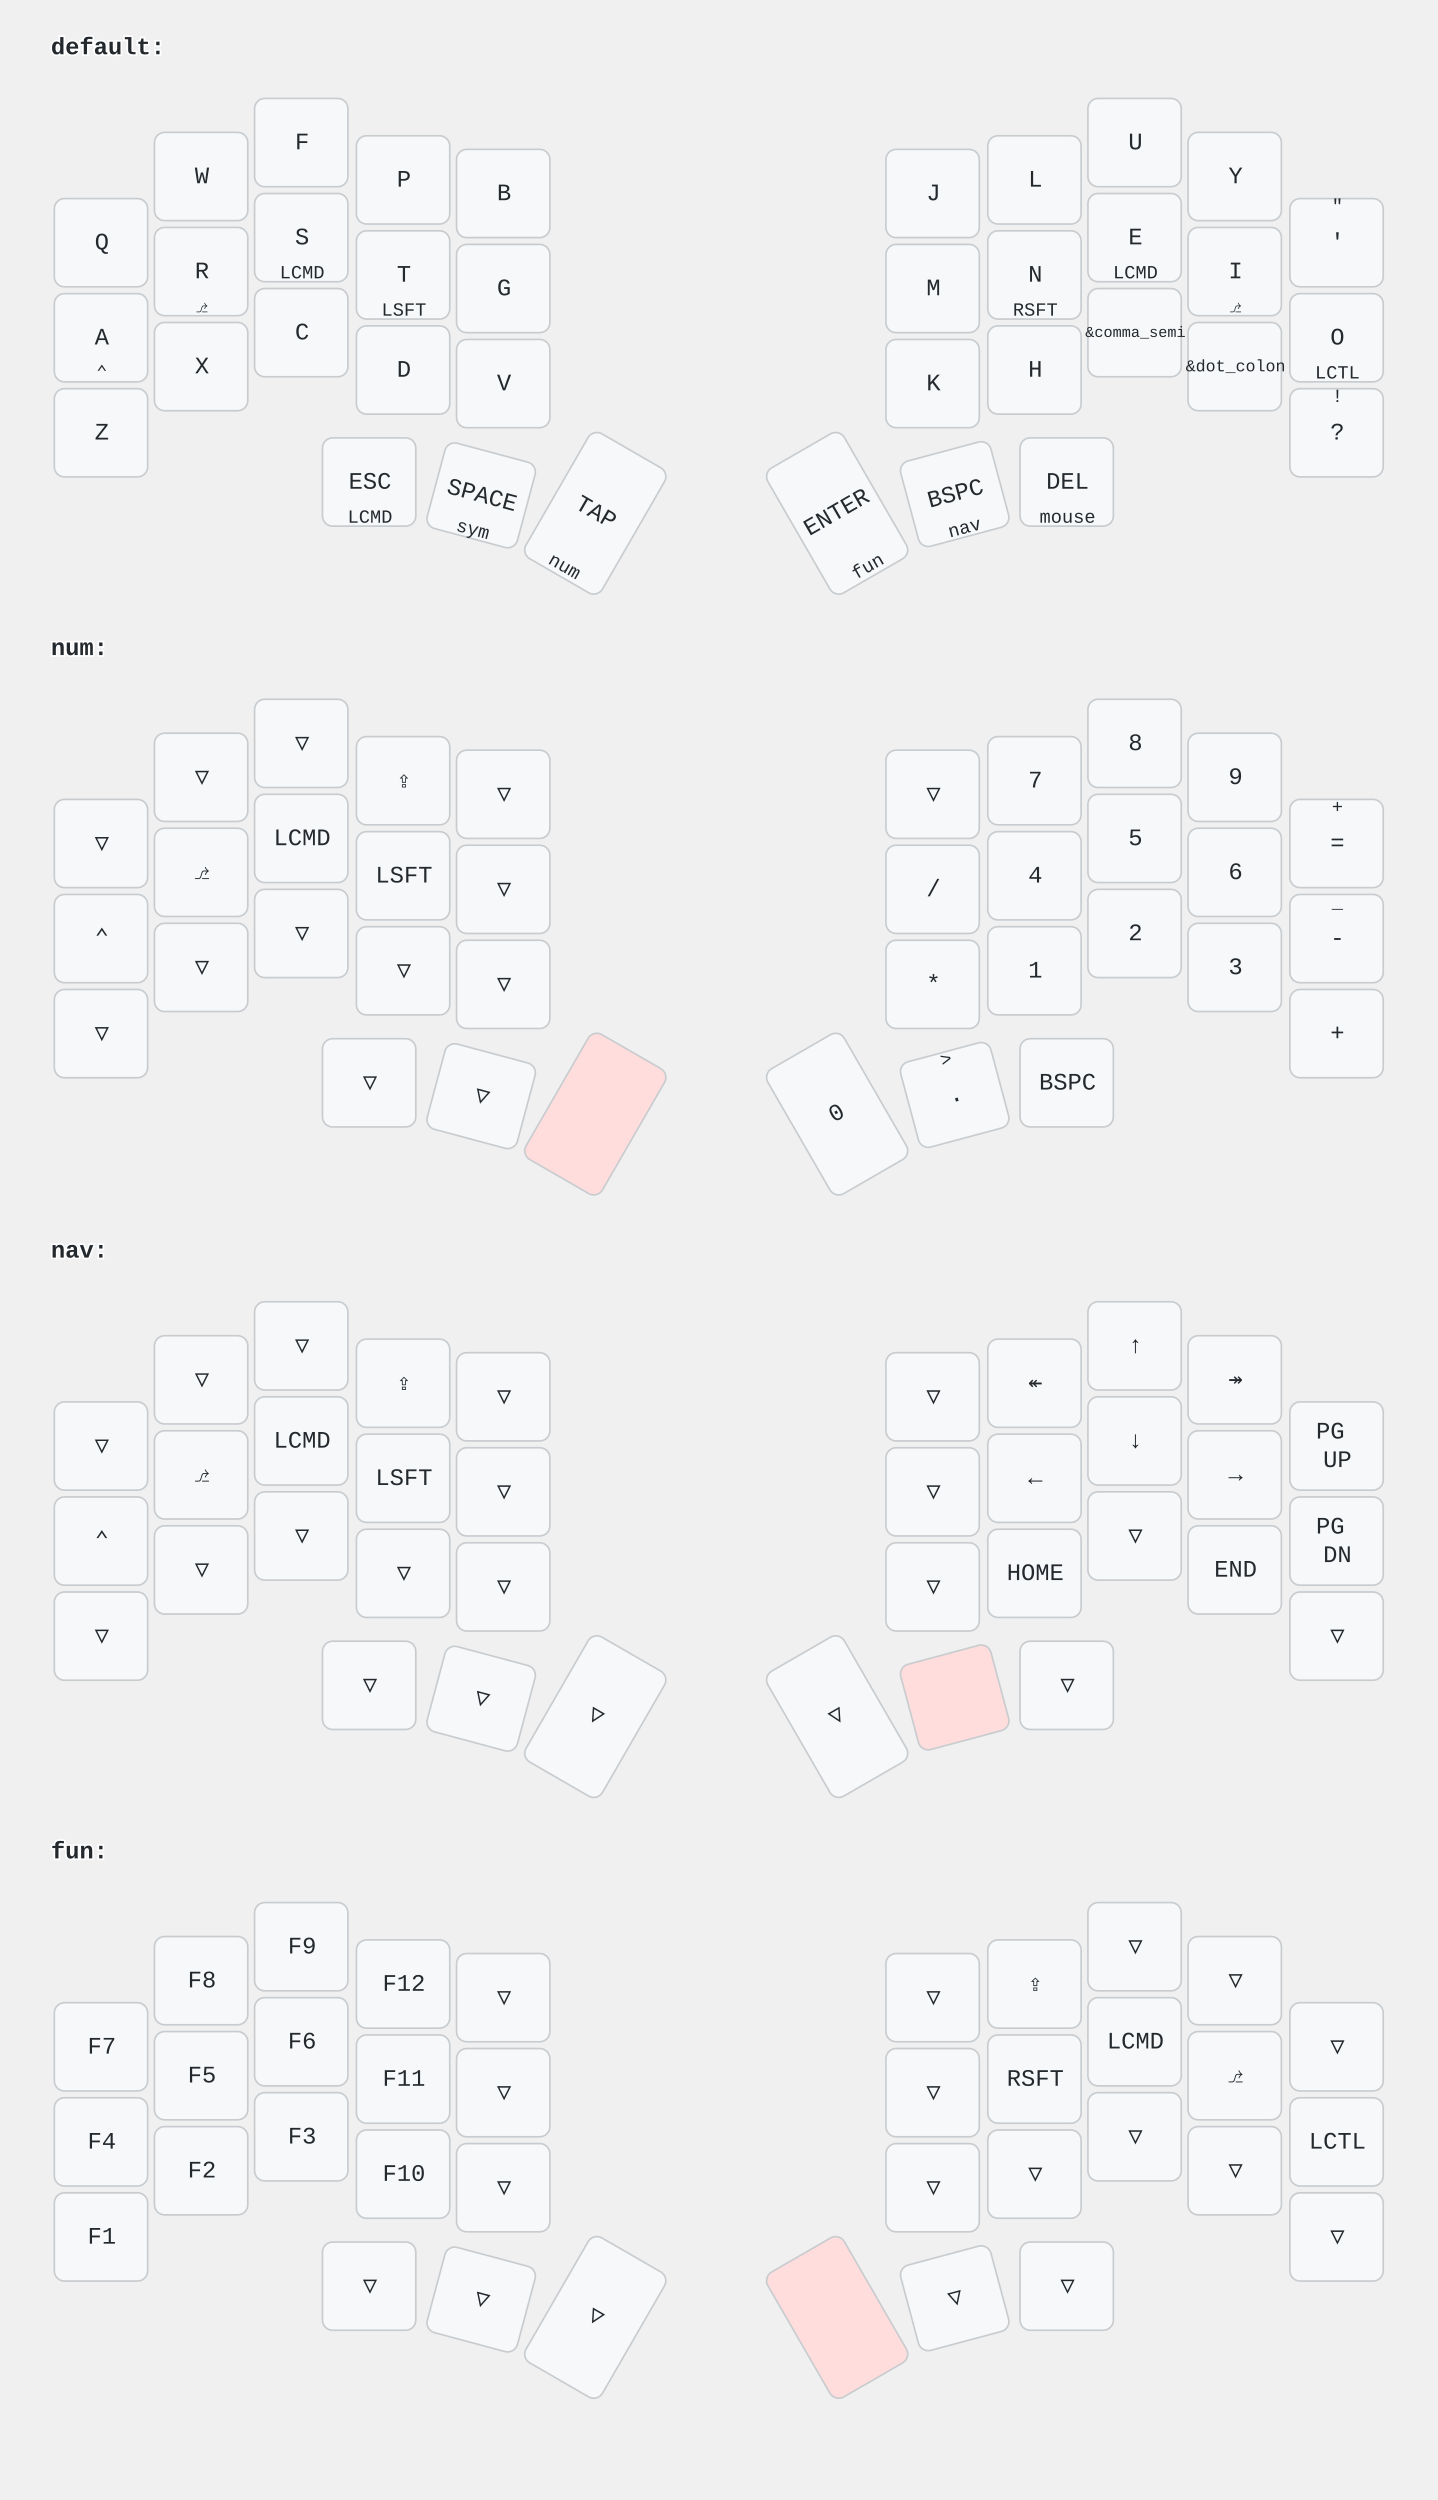
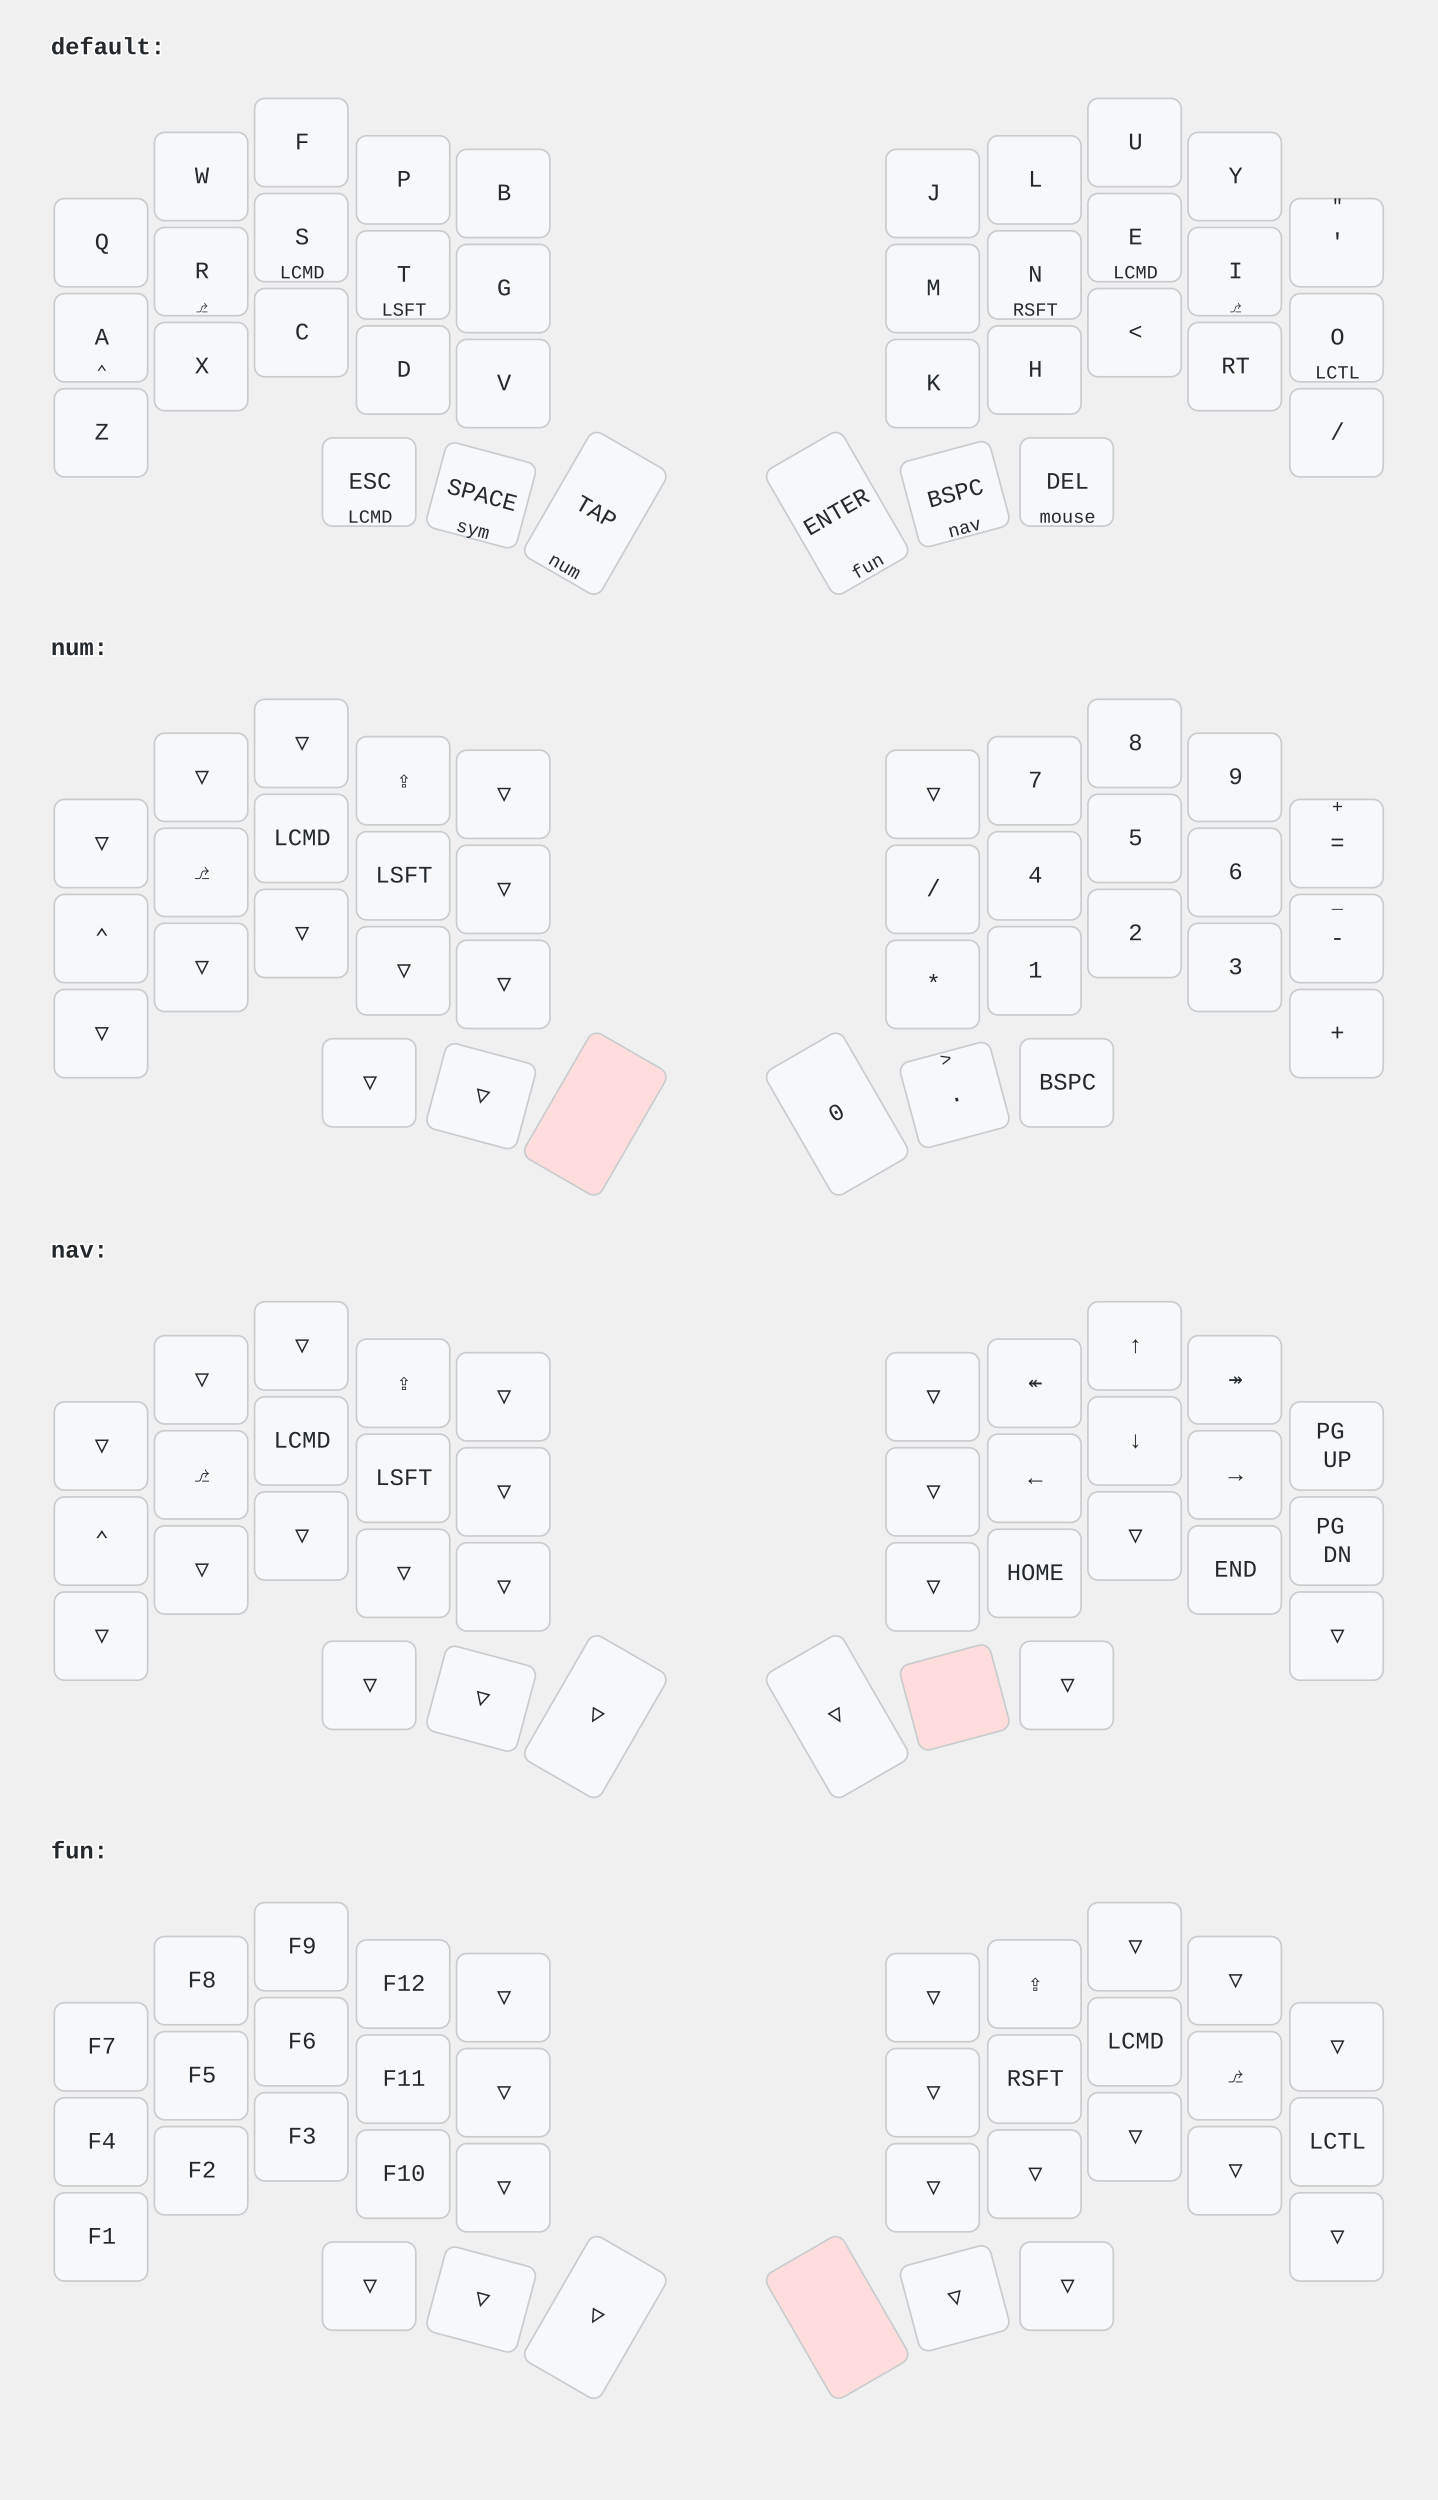
<svg xmlns="http://www.w3.org/2000/svg" width="847" height="1473" viewBox="0 0 847 1473" class="keymap">
  <style>/* font and background color specifications */
svg {
    font-family: SFMono-Regular,Consolas,Liberation Mono,Menlo,monospace;
    font-size: 14px;
    font-kerning: normal;
    text-rendering: optimizeLegibility;
    fill: #24292e;
}

/* default key styling */
rect {
    fill: #f6f8fa;
    stroke: #c9cccf;
    stroke-width: 1;
}

/* color accent for combo boxes */
rect.combo {
    fill: #cdf;
}

/* color accent for held keys */
rect.held, rect.combo.held {
    fill: #fdd;
}

/* color accent for ghost (optional) keys */
rect.ghost, rect.combo.ghost {
    fill: #ddd;
}

text {
    text-anchor: middle;
    dominant-baseline: middle;
}

/* styling for layer labels */
text.label {
    font-weight: bold;
    text-anchor: start;
    stroke: white;
    stroke-width: 2;
    paint-order: stroke;
}

/* styling for combo tap, and key hold/shifted label text */
text.combo, text.hold, text.shifted {
    font-size: 11px;
}

text.hold {
    text-anchor: middle;
    dominant-baseline: auto;
}

text.shifted {
    text-anchor: middle;
    dominant-baseline: hanging;
}

/* styling for hold/shifted label text in combo box */
text.combo.hold, text.combo.shifted {
    font-size: 8px;
}

/* styling for combo dendrons */
path {
    stroke-width: 1;
    stroke: gray;
    fill: none;
}
</style>
  <g transform="translate(30, 0)" class="layer-default">
    <text x="0" y="28" class="label" id="default">default:</text>
    <g transform="translate(0, 56)">
      <g transform="translate(30, 87)" class="key keypos-0">
        <rect rx="6" ry="6" x="-28" y="-26" width="55" height="52" class="key" />
        <text x="0" y="0" class="key tap">Q</text>
      </g>
      <g transform="translate(89, 48)" class="key keypos-1">
        <rect rx="6" ry="6" x="-28" y="-26" width="55" height="52" class="key" />
        <text x="0" y="0" class="key tap">W</text>
      </g>
      <g transform="translate(148, 28)" class="key keypos-2">
        <rect rx="6" ry="6" x="-28" y="-26" width="55" height="52" class="key" />
        <text x="0" y="0" class="key tap">F</text>
      </g>
      <g transform="translate(208, 50)" class="key keypos-3">
        <rect rx="6" ry="6" x="-28" y="-26" width="55" height="52" class="key" />
        <text x="0" y="0" class="key tap">P</text>
      </g>
      <g transform="translate(267, 58)" class="key keypos-4">
        <rect rx="6" ry="6" x="-28" y="-26" width="55" height="52" class="key" />
        <text x="0" y="0" class="key tap">B</text>
      </g>
      <g transform="translate(520, 58)" class="key keypos-5">
        <rect rx="6" ry="6" x="-28" y="-26" width="55" height="52" class="key" />
        <text x="0" y="0" class="key tap">J</text>
      </g>
      <g transform="translate(580, 50)" class="key keypos-6">
        <rect rx="6" ry="6" x="-28" y="-26" width="55" height="52" class="key" />
        <text x="0" y="0" class="key tap">L</text>
      </g>
      <g transform="translate(639, 28)" class="key keypos-7">
        <rect rx="6" ry="6" x="-28" y="-26" width="55" height="52" class="key" />
        <text x="0" y="0" class="key tap">U</text>
      </g>
      <g transform="translate(698, 48)" class="key keypos-8">
        <rect rx="6" ry="6" x="-28" y="-26" width="55" height="52" class="key" />
        <text x="0" y="0" class="key tap">Y</text>
      </g>
      <g transform="translate(758, 87)" class="key keypos-9">
        <rect rx="6" ry="6" x="-28" y="-26" width="55" height="52" class="key" />
        <text x="0" y="0" class="key tap">'</text>
        <text x="0" y="-24" class="key shifted">"</text>
      </g>
      <g transform="translate(30, 143)" class="key keypos-10">
        <rect rx="6" ry="6" x="-28" y="-26" width="55" height="52" class="key" />
        <text x="0" y="0" class="key tap">A</text>
        <text x="0" y="24" class="key hold">⌃</text>
      </g>
      <g transform="translate(89, 104)" class="key keypos-11">
        <rect rx="6" ry="6" x="-28" y="-26" width="55" height="52" class="key" />
        <text x="0" y="0" class="key tap">R</text>
        <text x="0" y="24" class="key hold">⎇</text>
      </g>
      <g transform="translate(148, 84)" class="key keypos-12">
        <rect rx="6" ry="6" x="-28" y="-26" width="55" height="52" class="key" />
        <text x="0" y="0" class="key tap">S</text>
        <text x="0" y="24" class="key hold">LCMD</text>
      </g>
      <g transform="translate(208, 106)" class="key keypos-13">
        <rect rx="6" ry="6" x="-28" y="-26" width="55" height="52" class="key" />
        <text x="0" y="0" class="key tap">T</text>
        <text x="0" y="24" class="key hold">LSFT</text>
      </g>
      <g transform="translate(267, 114)" class="key keypos-14">
        <rect rx="6" ry="6" x="-28" y="-26" width="55" height="52" class="key" />
        <text x="0" y="0" class="key tap">G</text>
      </g>
      <g transform="translate(520, 114)" class="key keypos-15">
        <rect rx="6" ry="6" x="-28" y="-26" width="55" height="52" class="key" />
        <text x="0" y="0" class="key tap">M</text>
      </g>
      <g transform="translate(580, 106)" class="key keypos-16">
        <rect rx="6" ry="6" x="-28" y="-26" width="55" height="52" class="key" />
        <text x="0" y="0" class="key tap">N</text>
        <text x="0" y="24" class="key hold">RSFT</text>
      </g>
      <g transform="translate(639, 84)" class="key keypos-17">
        <rect rx="6" ry="6" x="-28" y="-26" width="55" height="52" class="key" />
        <text x="0" y="0" class="key tap">E</text>
        <text x="0" y="24" class="key hold">LCMD</text>
      </g>
      <g transform="translate(698, 104)" class="key keypos-18">
        <rect rx="6" ry="6" x="-28" y="-26" width="55" height="52" class="key" />
        <text x="0" y="0" class="key tap">I</text>
        <text x="0" y="24" class="key hold">⎇</text>
      </g>
      <g transform="translate(758, 143)" class="key keypos-19">
        <rect rx="6" ry="6" x="-28" y="-26" width="55" height="52" class="key" />
        <text x="0" y="0" class="key tap">O</text>
        <text x="0" y="24" class="key hold">LCTL</text>
      </g>
      <g transform="translate(30, 199)" class="key keypos-20">
        <rect rx="6" ry="6" x="-28" y="-26" width="55" height="52" class="key" />
        <text x="0" y="0" class="key tap">Z</text>
      </g>
      <g transform="translate(89, 160)" class="key keypos-21">
        <rect rx="6" ry="6" x="-28" y="-26" width="55" height="52" class="key" />
        <text x="0" y="0" class="key tap">X</text>
      </g>
      <g transform="translate(148, 140)" class="key keypos-22">
        <rect rx="6" ry="6" x="-28" y="-26" width="55" height="52" class="key" />
        <text x="0" y="0" class="key tap">C</text>
      </g>
      <g transform="translate(208, 162)" class="key keypos-23">
        <rect rx="6" ry="6" x="-28" y="-26" width="55" height="52" class="key" />
        <text x="0" y="0" class="key tap">D</text>
      </g>
      <g transform="translate(267, 170)" class="key keypos-24">
        <rect rx="6" ry="6" x="-28" y="-26" width="55" height="52" class="key" />
        <text x="0" y="0" class="key tap">V</text>
      </g>
      <g transform="translate(520, 170)" class="key keypos-25">
        <rect rx="6" ry="6" x="-28" y="-26" width="55" height="52" class="key" />
        <text x="0" y="0" class="key tap">K</text>
      </g>
      <g transform="translate(580, 162)" class="key keypos-26">
        <rect rx="6" ry="6" x="-28" y="-26" width="55" height="52" class="key" />
        <text x="0" y="0" class="key tap">H</text>
      </g>
      <g transform="translate(639, 140)" class="key keypos-27">
        <rect rx="6" ry="6" x="-28" y="-26" width="55" height="52" class="key" />
-         <text x="0" y="0" class="key tap">
-           <tspan style="font-size: 64%">&amp;comma_semi</tspan>
-         </text>
+         <text x="0" y="0" class="key tap">&lt;</text>
      </g>
      <g transform="translate(698, 160)" class="key keypos-28">
        <rect rx="6" ry="6" x="-28" y="-26" width="55" height="52" class="key" />
-         <text x="0" y="0" class="key tap">
-           <tspan style="font-size: 70%">&amp;dot_colon</tspan>
-         </text>
+         <text x="0" y="0" class="key tap">RT</text>
      </g>
      <g transform="translate(758, 199)" class="key keypos-29">
        <rect rx="6" ry="6" x="-28" y="-26" width="55" height="52" class="key" />
-         <text x="0" y="0" class="key tap">?</text>
-         <text x="0" y="-24" class="key shifted">!</text>
+         <text x="0" y="0" class="key tap">/</text>
      </g>
      <g transform="translate(188, 228)" class="key keypos-30">
        <rect rx="6" ry="6" x="-28" y="-26" width="55" height="52" class="key" />
        <text x="0" y="0" class="key tap">ESC</text>
        <text x="0" y="24" class="key hold">LCMD</text>
      </g>
      <g transform="translate(254, 236) rotate(15.0)" class="key keypos-31">
        <rect rx="6" ry="6" x="-28" y="-26" width="55" height="52" class="key" />
        <text x="0" y="0" class="key tap">SPACE</text>
        <text x="0" y="24" class="key hold">sym</text>
      </g>
      <g transform="translate(321, 246) rotate(30.0)" class="key keypos-32">
        <rect rx="6" ry="6" x="-26" y="-42" width="52" height="85" class="key" />
        <text x="0" y="0" class="key tap">TAP</text>
        <a href="#num">
          <text x="0" y="40" class="key hold layer-activator">num</text>
        </a>
      </g>
      <g transform="translate(463, 246) rotate(-30.0)" class="key keypos-33">
        <rect rx="6" ry="6" x="-26" y="-42" width="52" height="85" class="key" />
        <text x="0" y="0" class="key tap">ENTER</text>
        <a href="#fun">
          <text x="0" y="40" class="key hold layer-activator">fun</text>
        </a>
      </g>
      <g transform="translate(533, 235) rotate(-15.0)" class="key keypos-34">
        <rect rx="6" ry="6" x="-28" y="-26" width="55" height="52" class="key" />
        <text x="0" y="0" class="key tap">BSPC</text>
        <a href="#nav">
          <text x="0" y="24" class="key hold layer-activator">nav</text>
        </a>
      </g>
      <g transform="translate(599, 228)" class="key keypos-35">
        <rect rx="6" ry="6" x="-28" y="-26" width="55" height="52" class="key" />
        <text x="0" y="0" class="key tap">DEL</text>
        <text x="0" y="24" class="key hold">mouse</text>
      </g>
    </g>
  </g>
  <g transform="translate(30, 354)" class="layer-num">
    <text x="0" y="28" class="label" id="num">num:</text>
    <g transform="translate(0, 56)">
      <g transform="translate(30, 87)" class="key trans keypos-0">
        <rect rx="6" ry="6" x="-28" y="-26" width="55" height="52" class="key trans" />
        <text x="0" y="0" class="key trans tap">▽</text>
      </g>
      <g transform="translate(89, 48)" class="key trans keypos-1">
        <rect rx="6" ry="6" x="-28" y="-26" width="55" height="52" class="key trans" />
        <text x="0" y="0" class="key trans tap">▽</text>
      </g>
      <g transform="translate(148, 28)" class="key trans keypos-2">
        <rect rx="6" ry="6" x="-28" y="-26" width="55" height="52" class="key trans" />
        <text x="0" y="0" class="key trans tap">▽</text>
      </g>
      <g transform="translate(208, 50)" class="key keypos-3">
        <rect rx="6" ry="6" x="-28" y="-26" width="55" height="52" class="key" />
        <text x="0" y="0" class="key tap">⇪</text>
      </g>
      <g transform="translate(267, 58)" class="key trans keypos-4">
        <rect rx="6" ry="6" x="-28" y="-26" width="55" height="52" class="key trans" />
        <text x="0" y="0" class="key trans tap">▽</text>
      </g>
      <g transform="translate(520, 58)" class="key trans keypos-5">
        <rect rx="6" ry="6" x="-28" y="-26" width="55" height="52" class="key trans" />
        <text x="0" y="0" class="key trans tap">▽</text>
      </g>
      <g transform="translate(580, 50)" class="key keypos-6">
        <rect rx="6" ry="6" x="-28" y="-26" width="55" height="52" class="key" />
        <text x="0" y="0" class="key tap">7</text>
      </g>
      <g transform="translate(639, 28)" class="key keypos-7">
        <rect rx="6" ry="6" x="-28" y="-26" width="55" height="52" class="key" />
        <text x="0" y="0" class="key tap">8</text>
      </g>
      <g transform="translate(698, 48)" class="key keypos-8">
        <rect rx="6" ry="6" x="-28" y="-26" width="55" height="52" class="key" />
        <text x="0" y="0" class="key tap">9</text>
      </g>
      <g transform="translate(758, 87)" class="key keypos-9">
        <rect rx="6" ry="6" x="-28" y="-26" width="55" height="52" class="key" />
        <text x="0" y="0" class="key tap">=</text>
        <text x="0" y="-24" class="key shifted">+</text>
      </g>
      <g transform="translate(30, 143)" class="key keypos-10">
        <rect rx="6" ry="6" x="-28" y="-26" width="55" height="52" class="key" />
        <text x="0" y="0" class="key tap">⌃</text>
      </g>
      <g transform="translate(89, 104)" class="key keypos-11">
        <rect rx="6" ry="6" x="-28" y="-26" width="55" height="52" class="key" />
        <text x="0" y="0" class="key tap">⎇</text>
      </g>
      <g transform="translate(148, 84)" class="key keypos-12">
        <rect rx="6" ry="6" x="-28" y="-26" width="55" height="52" class="key" />
        <text x="0" y="0" class="key tap">LCMD</text>
      </g>
      <g transform="translate(208, 106)" class="key keypos-13">
        <rect rx="6" ry="6" x="-28" y="-26" width="55" height="52" class="key" />
        <text x="0" y="0" class="key tap">LSFT</text>
      </g>
      <g transform="translate(267, 114)" class="key trans keypos-14">
        <rect rx="6" ry="6" x="-28" y="-26" width="55" height="52" class="key trans" />
        <text x="0" y="0" class="key trans tap">▽</text>
      </g>
      <g transform="translate(520, 114)" class="key keypos-15">
        <rect rx="6" ry="6" x="-28" y="-26" width="55" height="52" class="key" />
        <text x="0" y="0" class="key tap">/</text>
      </g>
      <g transform="translate(580, 106)" class="key keypos-16">
        <rect rx="6" ry="6" x="-28" y="-26" width="55" height="52" class="key" />
        <text x="0" y="0" class="key tap">4</text>
      </g>
      <g transform="translate(639, 84)" class="key keypos-17">
        <rect rx="6" ry="6" x="-28" y="-26" width="55" height="52" class="key" />
        <text x="0" y="0" class="key tap">5</text>
      </g>
      <g transform="translate(698, 104)" class="key keypos-18">
        <rect rx="6" ry="6" x="-28" y="-26" width="55" height="52" class="key" />
        <text x="0" y="0" class="key tap">6</text>
      </g>
      <g transform="translate(758, 143)" class="key keypos-19">
        <rect rx="6" ry="6" x="-28" y="-26" width="55" height="52" class="key" />
        <text x="0" y="0" class="key tap">-</text>
        <text x="0" y="-24" class="key shifted">_</text>
      </g>
      <g transform="translate(30, 199)" class="key trans keypos-20">
        <rect rx="6" ry="6" x="-28" y="-26" width="55" height="52" class="key trans" />
        <text x="0" y="0" class="key trans tap">▽</text>
      </g>
      <g transform="translate(89, 160)" class="key trans keypos-21">
        <rect rx="6" ry="6" x="-28" y="-26" width="55" height="52" class="key trans" />
        <text x="0" y="0" class="key trans tap">▽</text>
      </g>
      <g transform="translate(148, 140)" class="key trans keypos-22">
        <rect rx="6" ry="6" x="-28" y="-26" width="55" height="52" class="key trans" />
        <text x="0" y="0" class="key trans tap">▽</text>
      </g>
      <g transform="translate(208, 162)" class="key trans keypos-23">
        <rect rx="6" ry="6" x="-28" y="-26" width="55" height="52" class="key trans" />
        <text x="0" y="0" class="key trans tap">▽</text>
      </g>
      <g transform="translate(267, 170)" class="key trans keypos-24">
        <rect rx="6" ry="6" x="-28" y="-26" width="55" height="52" class="key trans" />
        <text x="0" y="0" class="key trans tap">▽</text>
      </g>
      <g transform="translate(520, 170)" class="key keypos-25">
        <rect rx="6" ry="6" x="-28" y="-26" width="55" height="52" class="key" />
        <text x="0" y="0" class="key tap">*</text>
      </g>
      <g transform="translate(580, 162)" class="key keypos-26">
        <rect rx="6" ry="6" x="-28" y="-26" width="55" height="52" class="key" />
        <text x="0" y="0" class="key tap">1</text>
      </g>
      <g transform="translate(639, 140)" class="key keypos-27">
        <rect rx="6" ry="6" x="-28" y="-26" width="55" height="52" class="key" />
        <text x="0" y="0" class="key tap">2</text>
      </g>
      <g transform="translate(698, 160)" class="key keypos-28">
        <rect rx="6" ry="6" x="-28" y="-26" width="55" height="52" class="key" />
        <text x="0" y="0" class="key tap">3</text>
      </g>
      <g transform="translate(758, 199)" class="key keypos-29">
        <rect rx="6" ry="6" x="-28" y="-26" width="55" height="52" class="key" />
        <text x="0" y="0" class="key tap">+</text>
      </g>
      <g transform="translate(188, 228)" class="key trans keypos-30">
        <rect rx="6" ry="6" x="-28" y="-26" width="55" height="52" class="key trans" />
        <text x="0" y="0" class="key trans tap">▽</text>
      </g>
      <g transform="translate(254, 236) rotate(15.0)" class="key trans keypos-31">
        <rect rx="6" ry="6" x="-28" y="-26" width="55" height="52" class="key trans" />
        <text x="0" y="0" class="key trans tap">▽</text>
      </g>
      <g transform="translate(321, 246) rotate(30.0)" class="key held keypos-32">
        <rect rx="6" ry="6" x="-26" y="-42" width="52" height="85" class="key held" />
      </g>
      <g transform="translate(463, 246) rotate(-30.0)" class="key keypos-33">
        <rect rx="6" ry="6" x="-26" y="-42" width="52" height="85" class="key" />
        <text x="0" y="0" class="key tap">0</text>
      </g>
      <g transform="translate(533, 235) rotate(-15.0)" class="key keypos-34">
        <rect rx="6" ry="6" x="-28" y="-26" width="55" height="52" class="key" />
        <text x="0" y="0" class="key tap">.</text>
        <text x="0" y="-24" class="key shifted">&gt;</text>
      </g>
      <g transform="translate(599, 228)" class="key keypos-35">
        <rect rx="6" ry="6" x="-28" y="-26" width="55" height="52" class="key" />
        <text x="0" y="0" class="key tap">BSPC</text>
      </g>
    </g>
  </g>
  <g transform="translate(30, 709)" class="layer-nav">
    <text x="0" y="28" class="label" id="nav">nav:</text>
    <g transform="translate(0, 56)">
      <g transform="translate(30, 87)" class="key trans keypos-0">
        <rect rx="6" ry="6" x="-28" y="-26" width="55" height="52" class="key trans" />
        <text x="0" y="0" class="key trans tap">▽</text>
      </g>
      <g transform="translate(89, 48)" class="key trans keypos-1">
        <rect rx="6" ry="6" x="-28" y="-26" width="55" height="52" class="key trans" />
        <text x="0" y="0" class="key trans tap">▽</text>
      </g>
      <g transform="translate(148, 28)" class="key trans keypos-2">
        <rect rx="6" ry="6" x="-28" y="-26" width="55" height="52" class="key trans" />
        <text x="0" y="0" class="key trans tap">▽</text>
      </g>
      <g transform="translate(208, 50)" class="key keypos-3">
        <rect rx="6" ry="6" x="-28" y="-26" width="55" height="52" class="key" />
        <text x="0" y="0" class="key tap">⇪</text>
      </g>
      <g transform="translate(267, 58)" class="key trans keypos-4">
        <rect rx="6" ry="6" x="-28" y="-26" width="55" height="52" class="key trans" />
        <text x="0" y="0" class="key trans tap">▽</text>
      </g>
      <g transform="translate(520, 58)" class="key trans keypos-5">
        <rect rx="6" ry="6" x="-28" y="-26" width="55" height="52" class="key trans" />
        <text x="0" y="0" class="key trans tap">▽</text>
      </g>
      <g transform="translate(580, 50)" class="key keypos-6">
        <rect rx="6" ry="6" x="-28" y="-26" width="55" height="52" class="key" />
        <text x="0" y="0" class="key tap">↞</text>
      </g>
      <g transform="translate(639, 28)" class="key keypos-7">
        <rect rx="6" ry="6" x="-28" y="-26" width="55" height="52" class="key" />
        <text x="0" y="0" class="key tap">↑</text>
      </g>
      <g transform="translate(698, 48)" class="key keypos-8">
        <rect rx="6" ry="6" x="-28" y="-26" width="55" height="52" class="key" />
        <text x="0" y="0" class="key tap">↠</text>
      </g>
      <g transform="translate(758, 87)" class="key keypos-9">
        <rect rx="6" ry="6" x="-28" y="-26" width="55" height="52" class="key" />
        <text x="0" y="0" class="key tap">
          <tspan x="0" dy="-0.6em">PG</tspan>
          <tspan x="0" dy="1.2em">UP</tspan>
        </text>
      </g>
      <g transform="translate(30, 143)" class="key keypos-10">
        <rect rx="6" ry="6" x="-28" y="-26" width="55" height="52" class="key" />
        <text x="0" y="0" class="key tap">⌃</text>
      </g>
      <g transform="translate(89, 104)" class="key keypos-11">
        <rect rx="6" ry="6" x="-28" y="-26" width="55" height="52" class="key" />
        <text x="0" y="0" class="key tap">⎇</text>
      </g>
      <g transform="translate(148, 84)" class="key keypos-12">
        <rect rx="6" ry="6" x="-28" y="-26" width="55" height="52" class="key" />
        <text x="0" y="0" class="key tap">LCMD</text>
      </g>
      <g transform="translate(208, 106)" class="key keypos-13">
        <rect rx="6" ry="6" x="-28" y="-26" width="55" height="52" class="key" />
        <text x="0" y="0" class="key tap">LSFT</text>
      </g>
      <g transform="translate(267, 114)" class="key trans keypos-14">
        <rect rx="6" ry="6" x="-28" y="-26" width="55" height="52" class="key trans" />
        <text x="0" y="0" class="key trans tap">▽</text>
      </g>
      <g transform="translate(520, 114)" class="key trans keypos-15">
        <rect rx="6" ry="6" x="-28" y="-26" width="55" height="52" class="key trans" />
        <text x="0" y="0" class="key trans tap">▽</text>
      </g>
      <g transform="translate(580, 106)" class="key keypos-16">
        <rect rx="6" ry="6" x="-28" y="-26" width="55" height="52" class="key" />
        <text x="0" y="0" class="key tap">←</text>
      </g>
      <g transform="translate(639, 84)" class="key keypos-17">
        <rect rx="6" ry="6" x="-28" y="-26" width="55" height="52" class="key" />
        <text x="0" y="0" class="key tap">↓</text>
      </g>
      <g transform="translate(698, 104)" class="key keypos-18">
        <rect rx="6" ry="6" x="-28" y="-26" width="55" height="52" class="key" />
        <text x="0" y="0" class="key tap">→</text>
      </g>
      <g transform="translate(758, 143)" class="key keypos-19">
        <rect rx="6" ry="6" x="-28" y="-26" width="55" height="52" class="key" />
        <text x="0" y="0" class="key tap">
          <tspan x="0" dy="-0.6em">PG</tspan>
          <tspan x="0" dy="1.2em">DN</tspan>
        </text>
      </g>
      <g transform="translate(30, 199)" class="key trans keypos-20">
        <rect rx="6" ry="6" x="-28" y="-26" width="55" height="52" class="key trans" />
        <text x="0" y="0" class="key trans tap">▽</text>
      </g>
      <g transform="translate(89, 160)" class="key trans keypos-21">
        <rect rx="6" ry="6" x="-28" y="-26" width="55" height="52" class="key trans" />
        <text x="0" y="0" class="key trans tap">▽</text>
      </g>
      <g transform="translate(148, 140)" class="key trans keypos-22">
        <rect rx="6" ry="6" x="-28" y="-26" width="55" height="52" class="key trans" />
        <text x="0" y="0" class="key trans tap">▽</text>
      </g>
      <g transform="translate(208, 162)" class="key trans keypos-23">
        <rect rx="6" ry="6" x="-28" y="-26" width="55" height="52" class="key trans" />
        <text x="0" y="0" class="key trans tap">▽</text>
      </g>
      <g transform="translate(267, 170)" class="key trans keypos-24">
        <rect rx="6" ry="6" x="-28" y="-26" width="55" height="52" class="key trans" />
        <text x="0" y="0" class="key trans tap">▽</text>
      </g>
      <g transform="translate(520, 170)" class="key trans keypos-25">
        <rect rx="6" ry="6" x="-28" y="-26" width="55" height="52" class="key trans" />
        <text x="0" y="0" class="key trans tap">▽</text>
      </g>
      <g transform="translate(580, 162)" class="key keypos-26">
        <rect rx="6" ry="6" x="-28" y="-26" width="55" height="52" class="key" />
        <text x="0" y="0" class="key tap">HOME</text>
      </g>
      <g transform="translate(639, 140)" class="key trans keypos-27">
        <rect rx="6" ry="6" x="-28" y="-26" width="55" height="52" class="key trans" />
        <text x="0" y="0" class="key trans tap">▽</text>
      </g>
      <g transform="translate(698, 160)" class="key keypos-28">
        <rect rx="6" ry="6" x="-28" y="-26" width="55" height="52" class="key" />
        <text x="0" y="0" class="key tap">END</text>
      </g>
      <g transform="translate(758, 199)" class="key trans keypos-29">
        <rect rx="6" ry="6" x="-28" y="-26" width="55" height="52" class="key trans" />
        <text x="0" y="0" class="key trans tap">▽</text>
      </g>
      <g transform="translate(188, 228)" class="key trans keypos-30">
        <rect rx="6" ry="6" x="-28" y="-26" width="55" height="52" class="key trans" />
        <text x="0" y="0" class="key trans tap">▽</text>
      </g>
      <g transform="translate(254, 236) rotate(15.0)" class="key trans keypos-31">
        <rect rx="6" ry="6" x="-28" y="-26" width="55" height="52" class="key trans" />
        <text x="0" y="0" class="key trans tap">▽</text>
      </g>
      <g transform="translate(321, 246) rotate(30.0)" class="key trans keypos-32">
        <rect rx="6" ry="6" x="-26" y="-42" width="52" height="85" class="key trans" />
        <text x="0" y="0" class="key trans tap">▽</text>
      </g>
      <g transform="translate(463, 246) rotate(-30.0)" class="key trans keypos-33">
        <rect rx="6" ry="6" x="-26" y="-42" width="52" height="85" class="key trans" />
        <text x="0" y="0" class="key trans tap">▽</text>
      </g>
      <g transform="translate(533, 235) rotate(-15.0)" class="key held keypos-34">
        <rect rx="6" ry="6" x="-28" y="-26" width="55" height="52" class="key held" />
      </g>
      <g transform="translate(599, 228)" class="key trans keypos-35">
        <rect rx="6" ry="6" x="-28" y="-26" width="55" height="52" class="key trans" />
        <text x="0" y="0" class="key trans tap">▽</text>
      </g>
    </g>
  </g>
  <g transform="translate(30, 1063)" class="layer-fun">
    <text x="0" y="28" class="label" id="fun">fun:</text>
    <g transform="translate(0, 56)">
      <g transform="translate(30, 87)" class="key keypos-0">
        <rect rx="6" ry="6" x="-28" y="-26" width="55" height="52" class="key" />
        <text x="0" y="0" class="key tap">F7</text>
      </g>
      <g transform="translate(89, 48)" class="key keypos-1">
        <rect rx="6" ry="6" x="-28" y="-26" width="55" height="52" class="key" />
        <text x="0" y="0" class="key tap">F8</text>
      </g>
      <g transform="translate(148, 28)" class="key keypos-2">
        <rect rx="6" ry="6" x="-28" y="-26" width="55" height="52" class="key" />
        <text x="0" y="0" class="key tap">F9</text>
      </g>
      <g transform="translate(208, 50)" class="key keypos-3">
        <rect rx="6" ry="6" x="-28" y="-26" width="55" height="52" class="key" />
        <text x="0" y="0" class="key tap">F12</text>
      </g>
      <g transform="translate(267, 58)" class="key trans keypos-4">
        <rect rx="6" ry="6" x="-28" y="-26" width="55" height="52" class="key trans" />
        <text x="0" y="0" class="key trans tap">▽</text>
      </g>
      <g transform="translate(520, 58)" class="key trans keypos-5">
        <rect rx="6" ry="6" x="-28" y="-26" width="55" height="52" class="key trans" />
        <text x="0" y="0" class="key trans tap">▽</text>
      </g>
      <g transform="translate(580, 50)" class="key keypos-6">
        <rect rx="6" ry="6" x="-28" y="-26" width="55" height="52" class="key" />
        <text x="0" y="0" class="key tap">⇪</text>
      </g>
      <g transform="translate(639, 28)" class="key trans keypos-7">
        <rect rx="6" ry="6" x="-28" y="-26" width="55" height="52" class="key trans" />
        <text x="0" y="0" class="key trans tap">▽</text>
      </g>
      <g transform="translate(698, 48)" class="key trans keypos-8">
        <rect rx="6" ry="6" x="-28" y="-26" width="55" height="52" class="key trans" />
        <text x="0" y="0" class="key trans tap">▽</text>
      </g>
      <g transform="translate(758, 87)" class="key trans keypos-9">
        <rect rx="6" ry="6" x="-28" y="-26" width="55" height="52" class="key trans" />
        <text x="0" y="0" class="key trans tap">▽</text>
      </g>
      <g transform="translate(30, 143)" class="key keypos-10">
        <rect rx="6" ry="6" x="-28" y="-26" width="55" height="52" class="key" />
        <text x="0" y="0" class="key tap">F4</text>
      </g>
      <g transform="translate(89, 104)" class="key keypos-11">
        <rect rx="6" ry="6" x="-28" y="-26" width="55" height="52" class="key" />
        <text x="0" y="0" class="key tap">F5</text>
      </g>
      <g transform="translate(148, 84)" class="key keypos-12">
        <rect rx="6" ry="6" x="-28" y="-26" width="55" height="52" class="key" />
        <text x="0" y="0" class="key tap">F6</text>
      </g>
      <g transform="translate(208, 106)" class="key keypos-13">
        <rect rx="6" ry="6" x="-28" y="-26" width="55" height="52" class="key" />
        <text x="0" y="0" class="key tap">F11</text>
      </g>
      <g transform="translate(267, 114)" class="key trans keypos-14">
        <rect rx="6" ry="6" x="-28" y="-26" width="55" height="52" class="key trans" />
        <text x="0" y="0" class="key trans tap">▽</text>
      </g>
      <g transform="translate(520, 114)" class="key trans keypos-15">
        <rect rx="6" ry="6" x="-28" y="-26" width="55" height="52" class="key trans" />
        <text x="0" y="0" class="key trans tap">▽</text>
      </g>
      <g transform="translate(580, 106)" class="key keypos-16">
        <rect rx="6" ry="6" x="-28" y="-26" width="55" height="52" class="key" />
        <text x="0" y="0" class="key tap">RSFT</text>
      </g>
      <g transform="translate(639, 84)" class="key keypos-17">
        <rect rx="6" ry="6" x="-28" y="-26" width="55" height="52" class="key" />
        <text x="0" y="0" class="key tap">LCMD</text>
      </g>
      <g transform="translate(698, 104)" class="key keypos-18">
        <rect rx="6" ry="6" x="-28" y="-26" width="55" height="52" class="key" />
        <text x="0" y="0" class="key tap">⎇</text>
      </g>
      <g transform="translate(758, 143)" class="key keypos-19">
        <rect rx="6" ry="6" x="-28" y="-26" width="55" height="52" class="key" />
        <text x="0" y="0" class="key tap">LCTL</text>
      </g>
      <g transform="translate(30, 199)" class="key keypos-20">
        <rect rx="6" ry="6" x="-28" y="-26" width="55" height="52" class="key" />
        <text x="0" y="0" class="key tap">F1</text>
      </g>
      <g transform="translate(89, 160)" class="key keypos-21">
        <rect rx="6" ry="6" x="-28" y="-26" width="55" height="52" class="key" />
        <text x="0" y="0" class="key tap">F2</text>
      </g>
      <g transform="translate(148, 140)" class="key keypos-22">
        <rect rx="6" ry="6" x="-28" y="-26" width="55" height="52" class="key" />
        <text x="0" y="0" class="key tap">F3</text>
      </g>
      <g transform="translate(208, 162)" class="key keypos-23">
        <rect rx="6" ry="6" x="-28" y="-26" width="55" height="52" class="key" />
        <text x="0" y="0" class="key tap">F10</text>
      </g>
      <g transform="translate(267, 170)" class="key trans keypos-24">
        <rect rx="6" ry="6" x="-28" y="-26" width="55" height="52" class="key trans" />
        <text x="0" y="0" class="key trans tap">▽</text>
      </g>
      <g transform="translate(520, 170)" class="key trans keypos-25">
        <rect rx="6" ry="6" x="-28" y="-26" width="55" height="52" class="key trans" />
        <text x="0" y="0" class="key trans tap">▽</text>
      </g>
      <g transform="translate(580, 162)" class="key trans keypos-26">
        <rect rx="6" ry="6" x="-28" y="-26" width="55" height="52" class="key trans" />
        <text x="0" y="0" class="key trans tap">▽</text>
      </g>
      <g transform="translate(639, 140)" class="key trans keypos-27">
        <rect rx="6" ry="6" x="-28" y="-26" width="55" height="52" class="key trans" />
        <text x="0" y="0" class="key trans tap">▽</text>
      </g>
      <g transform="translate(698, 160)" class="key trans keypos-28">
        <rect rx="6" ry="6" x="-28" y="-26" width="55" height="52" class="key trans" />
        <text x="0" y="0" class="key trans tap">▽</text>
      </g>
      <g transform="translate(758, 199)" class="key trans keypos-29">
        <rect rx="6" ry="6" x="-28" y="-26" width="55" height="52" class="key trans" />
        <text x="0" y="0" class="key trans tap">▽</text>
      </g>
      <g transform="translate(188, 228)" class="key trans keypos-30">
        <rect rx="6" ry="6" x="-28" y="-26" width="55" height="52" class="key trans" />
        <text x="0" y="0" class="key trans tap">▽</text>
      </g>
      <g transform="translate(254, 236) rotate(15.0)" class="key trans keypos-31">
        <rect rx="6" ry="6" x="-28" y="-26" width="55" height="52" class="key trans" />
        <text x="0" y="0" class="key trans tap">▽</text>
      </g>
      <g transform="translate(321, 246) rotate(30.0)" class="key trans keypos-32">
        <rect rx="6" ry="6" x="-26" y="-42" width="52" height="85" class="key trans" />
        <text x="0" y="0" class="key trans tap">▽</text>
      </g>
      <g transform="translate(463, 246) rotate(-30.0)" class="key held keypos-33">
        <rect rx="6" ry="6" x="-26" y="-42" width="52" height="85" class="key held" />
      </g>
      <g transform="translate(533, 235) rotate(-15.0)" class="key trans keypos-34">
        <rect rx="6" ry="6" x="-28" y="-26" width="55" height="52" class="key trans" />
        <text x="0" y="0" class="key trans tap">▽</text>
      </g>
      <g transform="translate(599, 228)" class="key trans keypos-35">
        <rect rx="6" ry="6" x="-28" y="-26" width="55" height="52" class="key trans" />
        <text x="0" y="0" class="key trans tap">▽</text>
      </g>
    </g>
  </g>
</svg>
